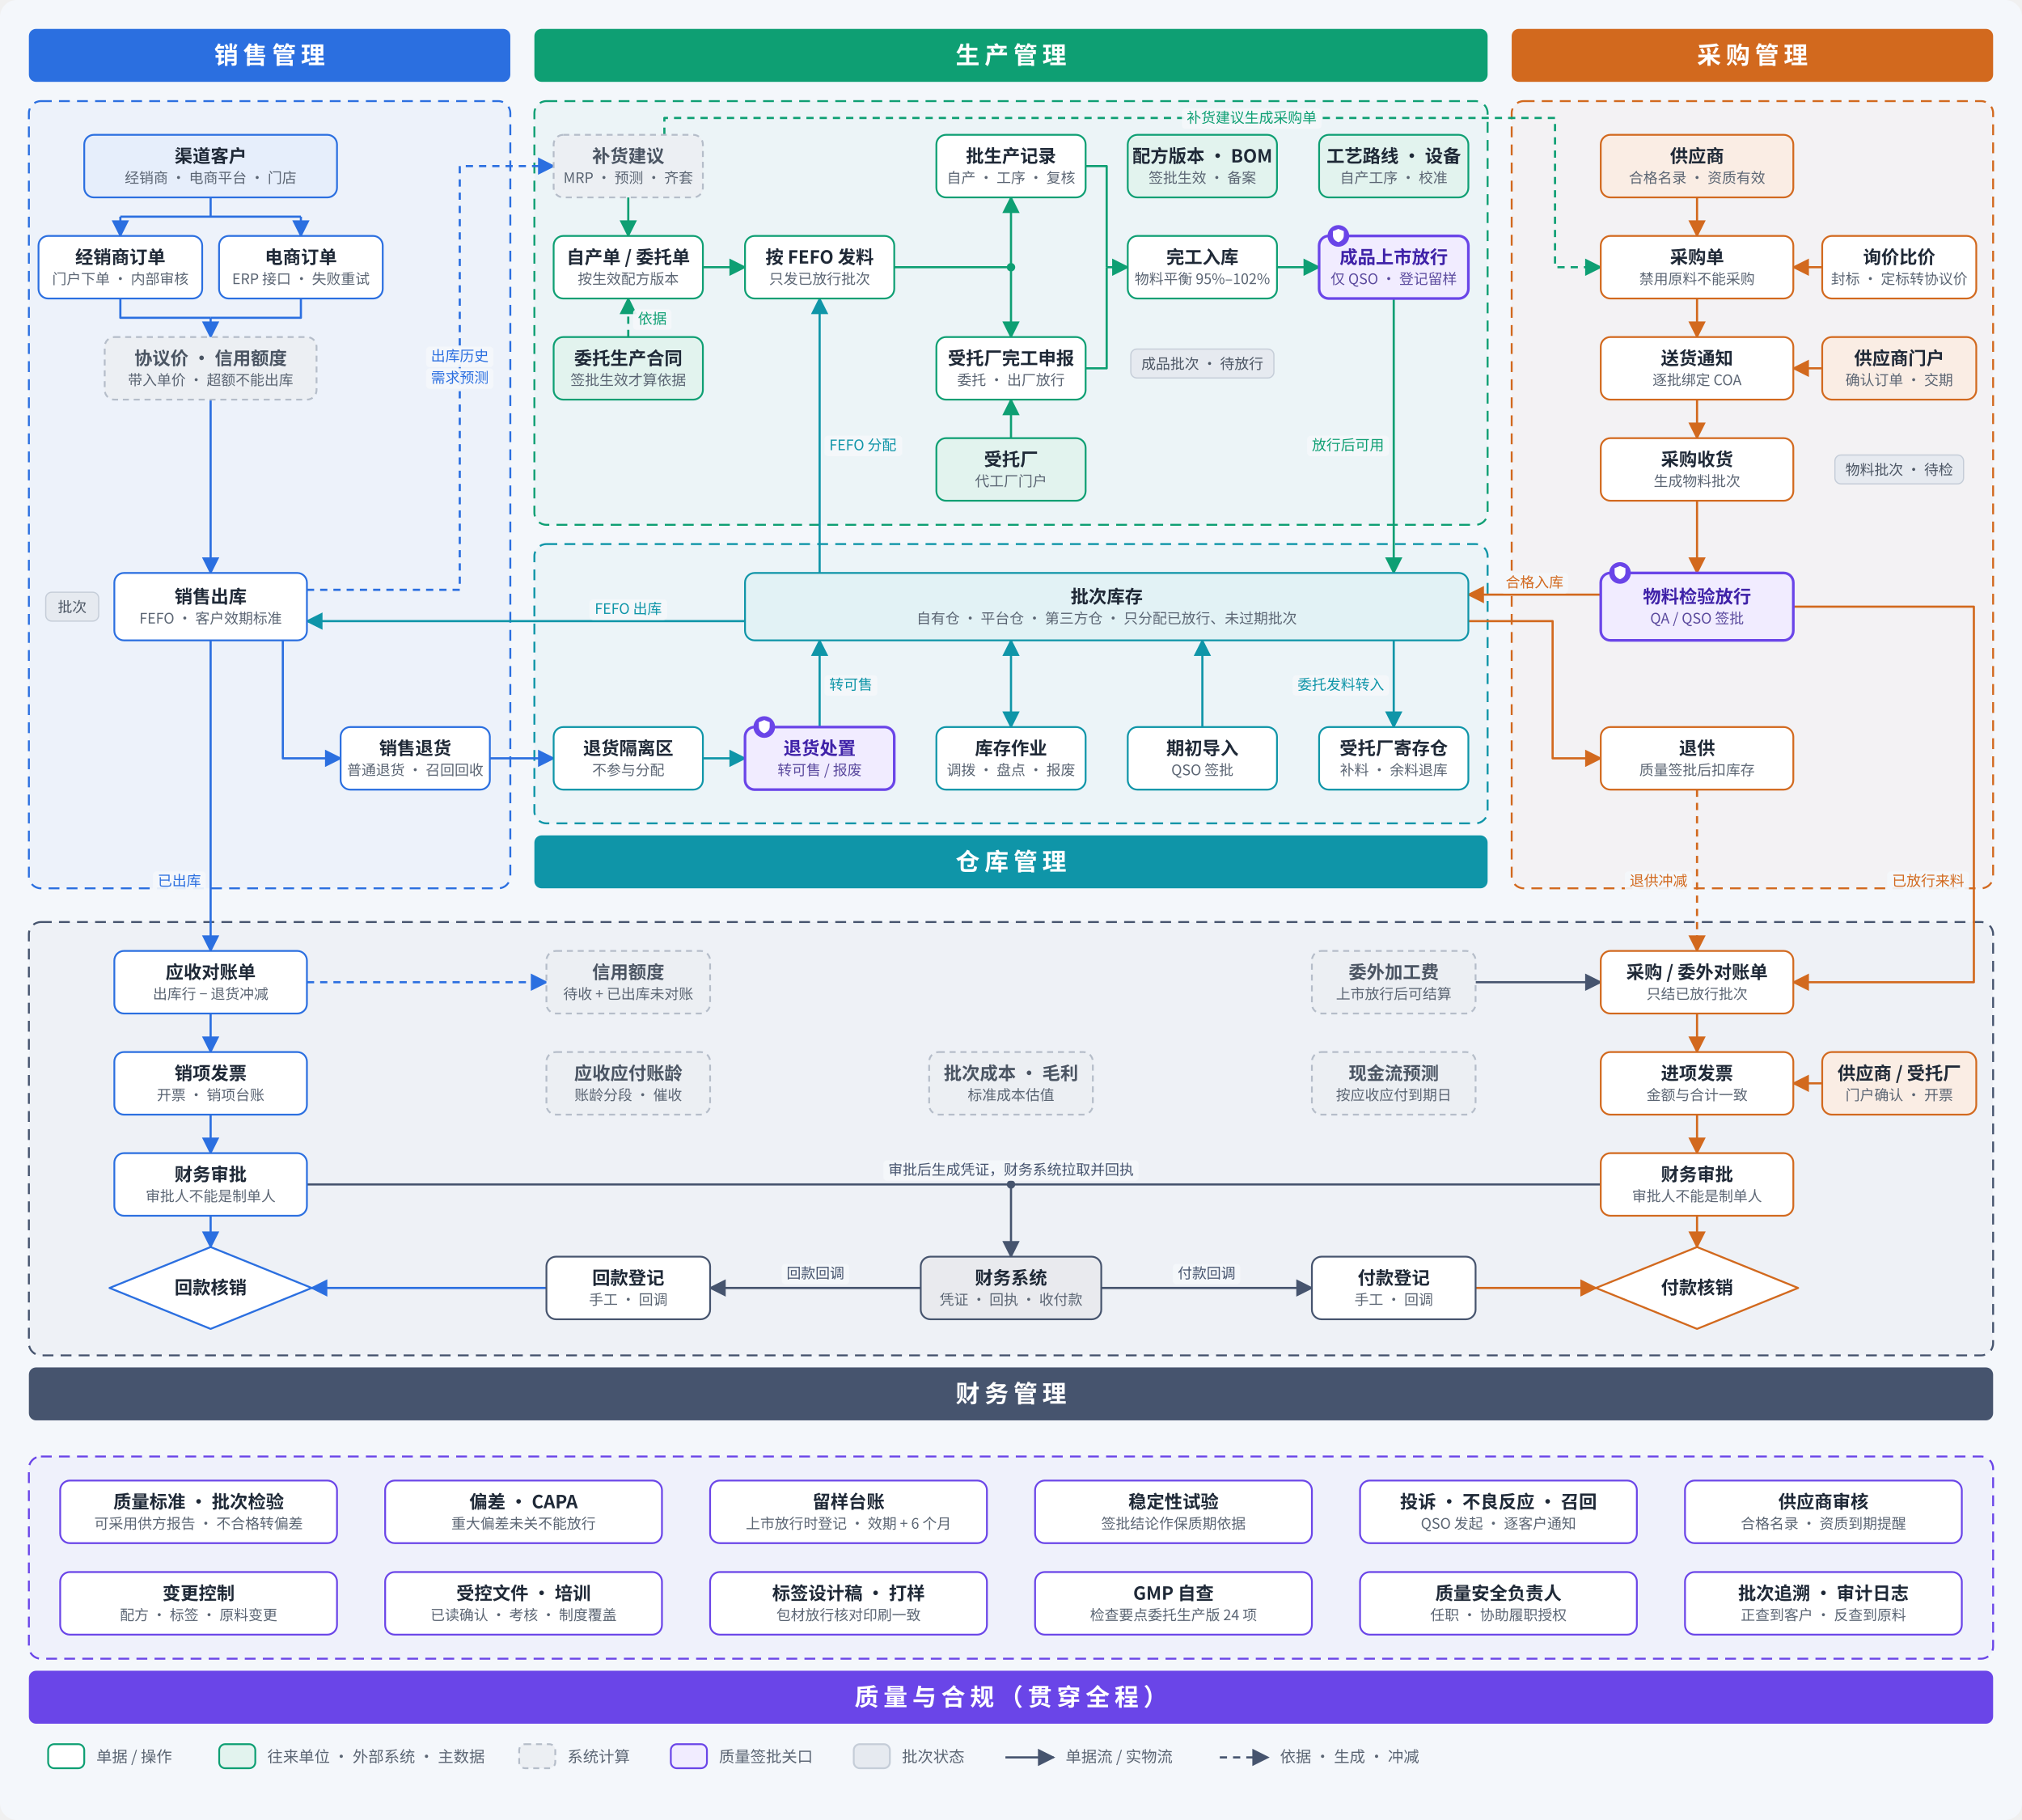
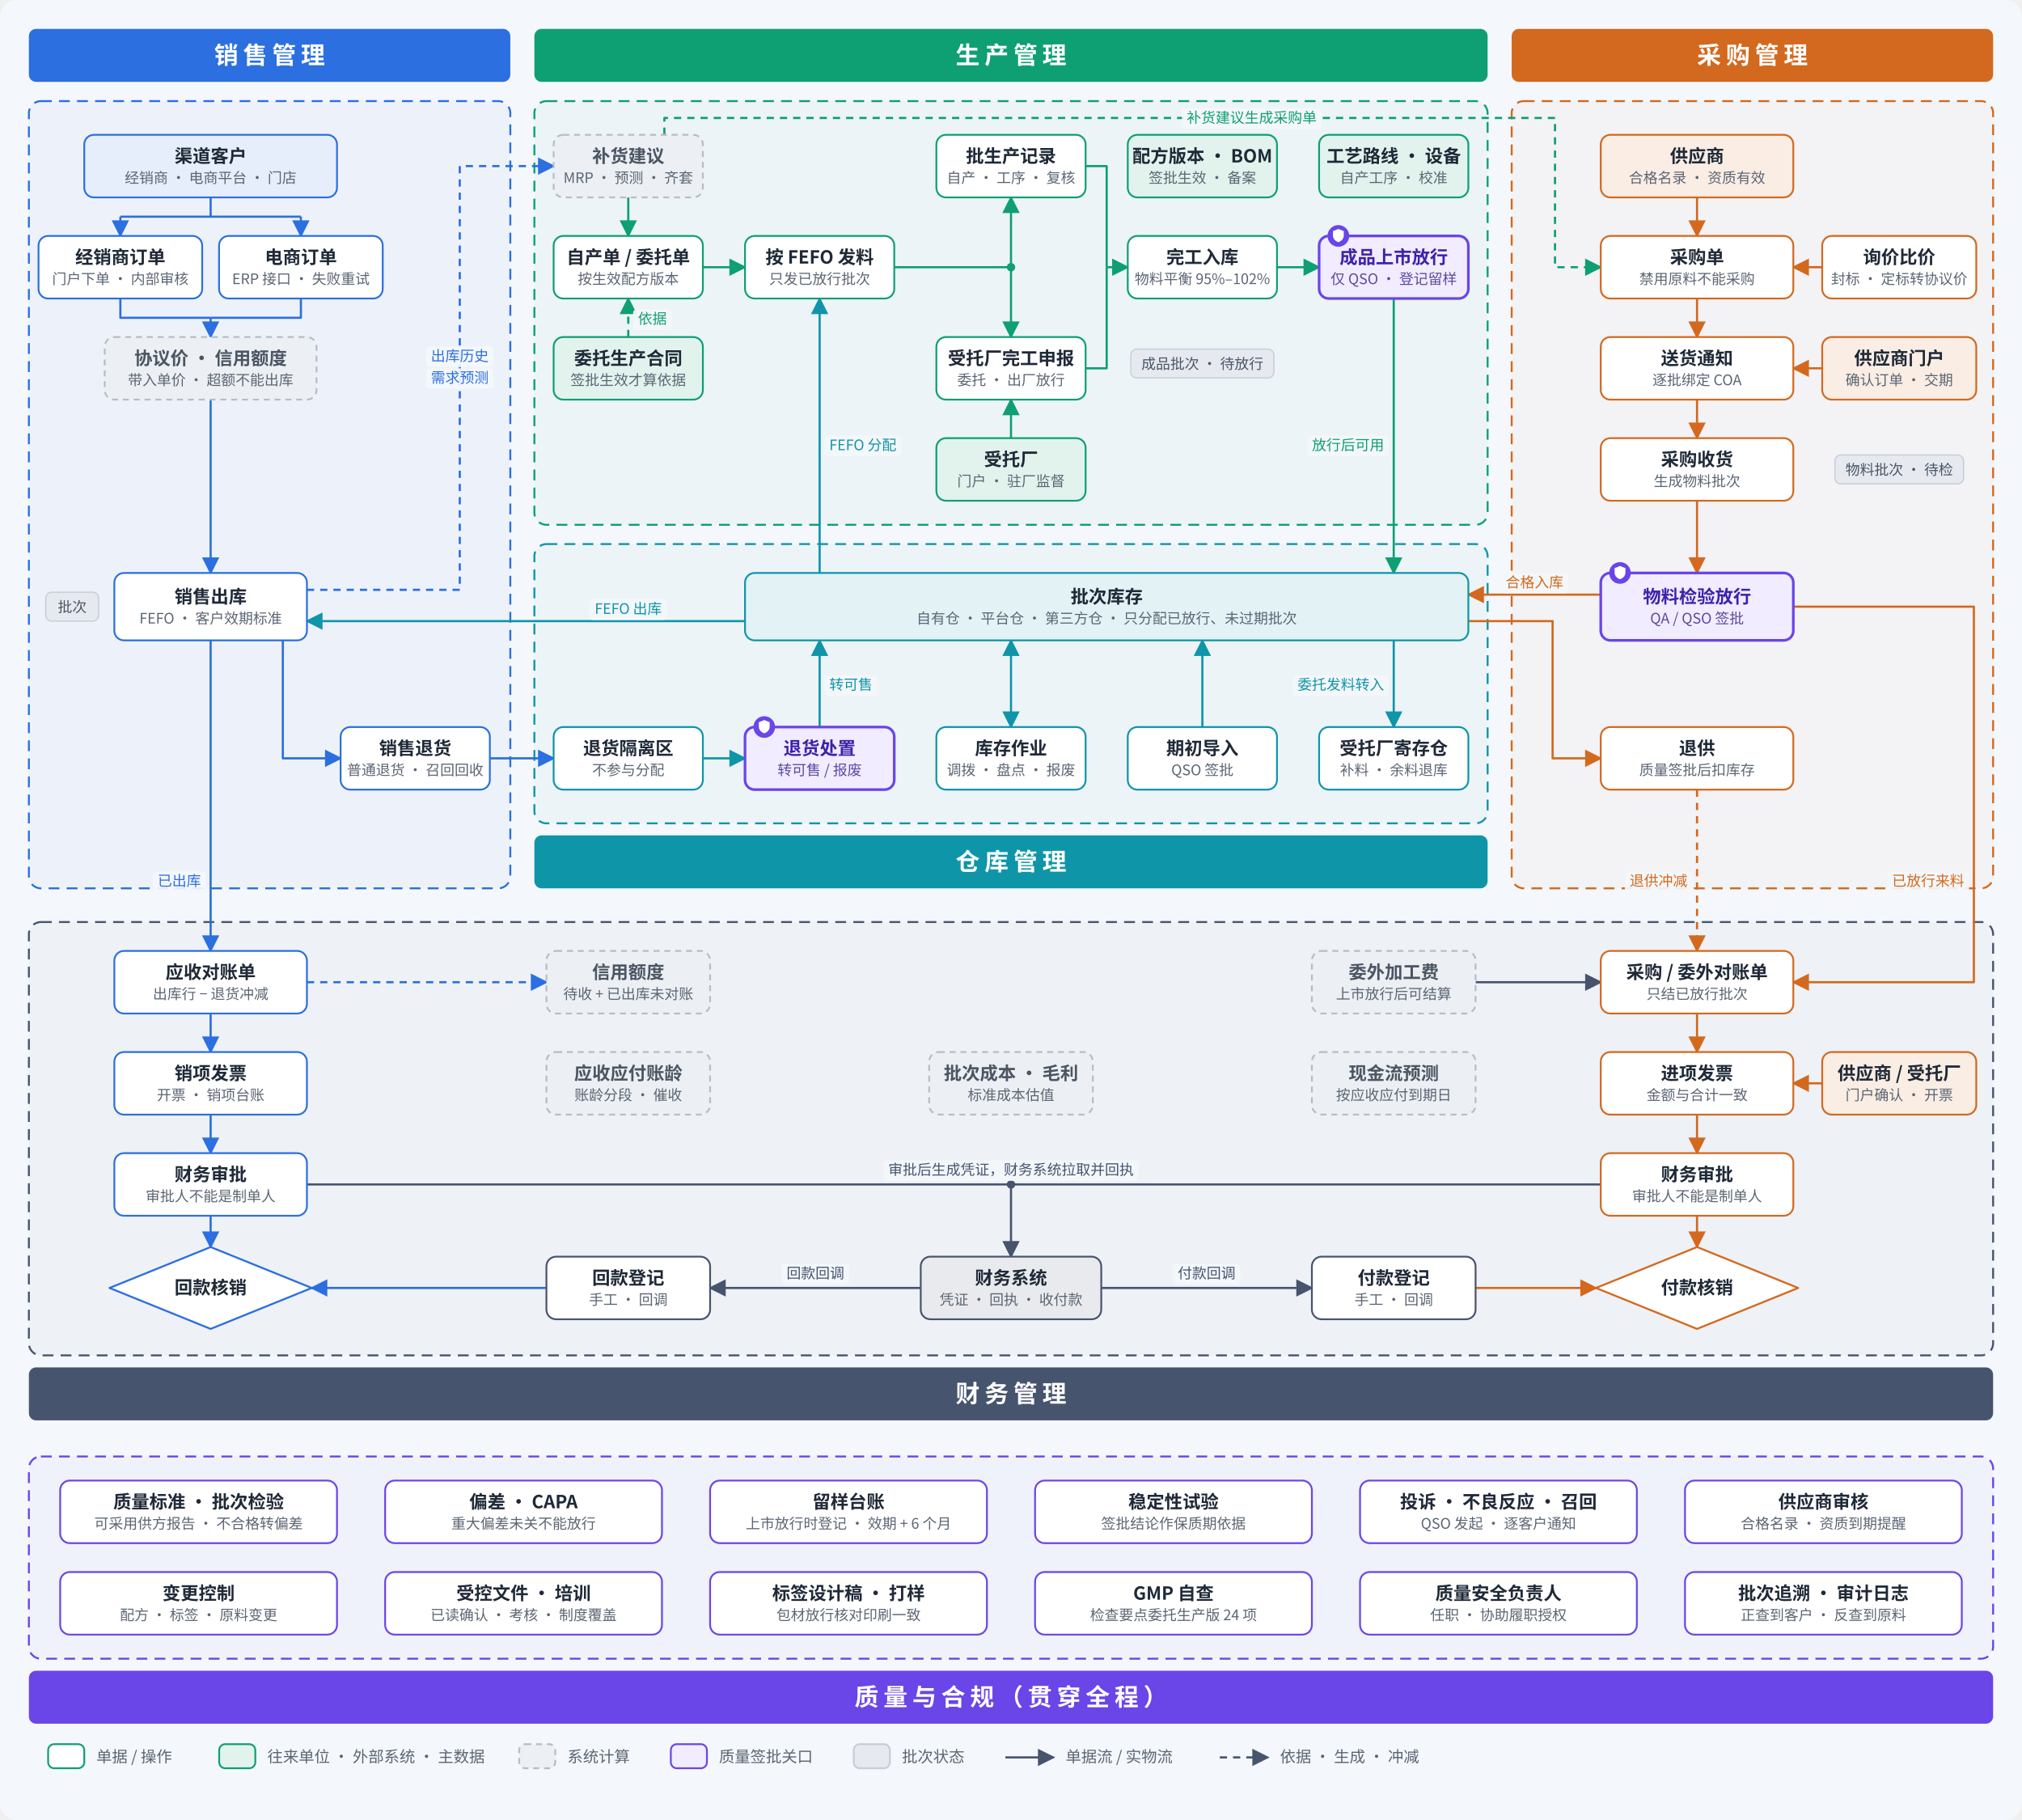
<svg xmlns="http://www.w3.org/2000/svg" width="1680" height="1512" viewBox="0 0 1680 1512" font-family="'PingFang SC','Hiragino Sans GB','Microsoft YaHei','Noto Sans CJK SC','Source Han Sans SC','WenQuanYi Zen Hei',sans-serif" role="img" aria-labelledby="t d">
  <defs>
    <marker id="m-fin" viewBox="0 0 10 10" refX="9" refY="5" markerWidth="8" markerHeight="8" orient="auto-start-reverse">
      <path d="M0 0 L10 5 L0 10z" fill="#46546E" />
    </marker>
    <marker id="m-prod" viewBox="0 0 10 10" refX="9" refY="5" markerWidth="8" markerHeight="8" orient="auto-start-reverse">
      <path d="M0 0 L10 5 L0 10z" fill="#0E9F73" />
    </marker>
    <marker id="m-purch" viewBox="0 0 10 10" refX="9" refY="5" markerWidth="8" markerHeight="8" orient="auto-start-reverse">
      <path d="M0 0 L10 5 L0 10z" fill="#D2691E" />
    </marker>
    <marker id="m-sales" viewBox="0 0 10 10" refX="9" refY="5" markerWidth="8" markerHeight="8" orient="auto-start-reverse">
      <path d="M0 0 L10 5 L0 10z" fill="#2B6FE0" />
    </marker>
    <marker id="m-wh" viewBox="0 0 10 10" refX="9" refY="5" markerWidth="8" markerHeight="8" orient="auto-start-reverse">
      <path d="M0 0 L10 5 L0 10z" fill="#0F95A8" />
    </marker>
  </defs>
  <rect width="1680" height="1512" rx="14" fill="#F4F7FB" />
  <rect x="24" y="24" width="400" height="44" rx="6" fill="#2B6FE0" />
  <text x="224.0" y="53.0" text-anchor="middle" font-size="20" font-weight="700" letter-spacing="4" fill="#FFFFFF">销售管理</text>
  <rect x="444" y="24" width="792" height="44" rx="6" fill="#0E9F73" />
  <text x="840.0" y="53.0" text-anchor="middle" font-size="20" font-weight="700" letter-spacing="4" fill="#FFFFFF">生产管理</text>
  <rect x="1256" y="24" width="400" height="44" rx="6" fill="#D2691E" />
  <text x="1456.0" y="53.0" text-anchor="middle" font-size="20" font-weight="700" letter-spacing="4" fill="#FFFFFF">采购管理</text>
  <rect x="24" y="84" width="400" height="654" rx="10" fill="#2B6FE0" fill-opacity="0.035" stroke="#2B6FE0" stroke-width="1.6" stroke-dasharray="9 6" />
  <rect x="1256" y="84" width="400" height="654" rx="10" fill="#D2691E" fill-opacity="0.035" stroke="#D2691E" stroke-width="1.6" stroke-dasharray="9 6" />
  <rect x="444" y="84" width="792" height="352" rx="10" fill="#0E9F73" fill-opacity="0.035" stroke="#0E9F73" stroke-width="1.6" stroke-dasharray="9 6" />
  <rect x="444" y="452" width="792" height="232" rx="10" fill="#0F95A8" fill-opacity="0.035" stroke="#0F95A8" stroke-width="1.6" stroke-dasharray="9 6" />
  <rect x="444" y="694" width="792" height="44" rx="6" fill="#0F95A8" />
  <text x="840.0" y="723.0" text-anchor="middle" font-size="20" font-weight="700" letter-spacing="4" fill="#FFFFFF">仓库管理</text>
  <rect x="24" y="766" width="1632" height="360" rx="10" fill="#46546E" fill-opacity="0.035" stroke="#46546E" stroke-width="1.6" stroke-dasharray="9 6" />
  <rect x="24" y="1136" width="1632" height="44" rx="6" fill="#46546E" />
  <text x="840.0" y="1165.0" text-anchor="middle" font-size="20" font-weight="700" letter-spacing="4" fill="#FFFFFF">财务管理</text>
  <rect x="24" y="1210" width="1632" height="168" rx="10" fill="#6A45E8" fill-opacity="0.035" stroke="#6A45E8" stroke-width="1.6" stroke-dasharray="9 6" />
  <rect x="24" y="1388" width="1632" height="44" rx="6" fill="#6A45E8" />
  <text x="840.0" y="1417.0" text-anchor="middle" font-size="20" font-weight="700" letter-spacing="4" fill="#FFFFFF">质量与合规（贯穿全程）</text>
  <path d="M175 164 L175 180.0" fill="none" stroke="#2B6FE0" stroke-width="1.8" stroke-linejoin="round" />
  <path d="M100 180.0 L250 180.0" fill="none" stroke="#2B6FE0" stroke-width="1.8" stroke-linejoin="round" />
  <path d="M100 180.0 L100 196" fill="none" stroke="#2B6FE0" stroke-width="1.8" stroke-linejoin="round" marker-end="url(#m-sales)" />
  <path d="M250 180.0 L250 196" fill="none" stroke="#2B6FE0" stroke-width="1.8" stroke-linejoin="round" marker-end="url(#m-sales)" />
  <path d="M100 248 L100 264.0 L175 264.0" fill="none" stroke="#2B6FE0" stroke-width="1.8" stroke-linejoin="round" />
  <path d="M250 248 L250 264.0 L175 264.0" fill="none" stroke="#2B6FE0" stroke-width="1.8" stroke-linejoin="round" />
  <path d="M175 264.0 L175 280" fill="none" stroke="#2B6FE0" stroke-width="1.8" stroke-linejoin="round" marker-end="url(#m-sales)" />
  <path d="M175 332 L175 476" fill="none" stroke="#2B6FE0" stroke-width="1.8" stroke-linejoin="round" marker-end="url(#m-sales)" />
  <path d="M235 532 L235 630.0 L283 630.0" fill="none" stroke="#2B6FE0" stroke-width="1.8" stroke-linejoin="round" marker-end="url(#m-sales)" />
  <path d="M255 490 L382 490 L382 138.0 L460.0 138.0" fill="none" stroke="#2B6FE0" stroke-width="1.8" stroke-linejoin="round" stroke-dasharray="6 5" marker-end="url(#m-sales)" />
  <path d="M522 164 L522 196" fill="none" stroke="#0E9F73" stroke-width="1.8" stroke-linejoin="round" marker-end="url(#m-prod)" />
  <path d="M522 280 L522 248" fill="none" stroke="#0E9F73" stroke-width="1.8" stroke-linejoin="round" stroke-dasharray="6 5" marker-end="url(#m-prod)" />
  <path d="M584.0 222.0 L619.0 222.0" fill="none" stroke="#0E9F73" stroke-width="1.8" stroke-linejoin="round" marker-end="url(#m-prod)" />
  <path d="M743.0 222.0 L840 222.0" fill="none" stroke="#0E9F73" stroke-width="1.8" stroke-linejoin="round" />
  <circle cx="840" cy="222.0" r="3.5" fill="#0E9F73" />
  <path d="M840 222.0 L840 164" fill="none" stroke="#0E9F73" stroke-width="1.8" stroke-linejoin="round" marker-end="url(#m-prod)" />
  <path d="M840 222.0 L840 280" fill="none" stroke="#0E9F73" stroke-width="1.8" stroke-linejoin="round" marker-end="url(#m-prod)" />
  <path d="M902.0 138.0 L919.5 138.0 L919.5 222.0" fill="none" stroke="#0E9F73" stroke-width="1.8" stroke-linejoin="round" />
  <path d="M902.0 306.0 L919.5 306.0 L919.5 222.0" fill="none" stroke="#0E9F73" stroke-width="1.8" stroke-linejoin="round" />
  <path d="M919.5 222.0 L937.0 222.0" fill="none" stroke="#0E9F73" stroke-width="1.8" stroke-linejoin="round" marker-end="url(#m-prod)" />
  <path d="M840 364 L840 332" fill="none" stroke="#0E9F73" stroke-width="1.8" stroke-linejoin="round" marker-end="url(#m-prod)" />
  <path d="M1061.0 222.0 L1096.0 222.0" fill="none" stroke="#0E9F73" stroke-width="1.8" stroke-linejoin="round" marker-end="url(#m-prod)" />
  <path d="M552 112 L552 98 L1292 98 L1292 222.0 L1330 222.0" fill="none" stroke="#0E9F73" stroke-width="1.8" stroke-linejoin="round" stroke-dasharray="6 5" marker-end="url(#m-prod)" />
  <path d="M681 476 L681 248" fill="none" stroke="#0F95A8" stroke-width="1.8" stroke-linejoin="round" marker-end="url(#m-wh)" />
  <path d="M1158 248 L1158 476" fill="none" stroke="#0E9F73" stroke-width="1.8" stroke-linejoin="round" marker-end="url(#m-prod)" />
  <path d="M840 532 L840 604" fill="none" stroke="#0F95A8" stroke-width="1.8" stroke-linejoin="round" marker-end="url(#m-wh)" marker-start="url(#m-wh)" />
  <path d="M999 604 L999 532" fill="none" stroke="#0F95A8" stroke-width="1.8" stroke-linejoin="round" marker-end="url(#m-wh)" />
  <path d="M1158 532 L1158 604" fill="none" stroke="#0F95A8" stroke-width="1.8" stroke-linejoin="round" marker-end="url(#m-wh)" />
  <path d="M584.0 630.0 L619.0 630.0" fill="none" stroke="#0F95A8" stroke-width="1.8" stroke-linejoin="round" marker-end="url(#m-wh)" />
  <path d="M681 604 L681 532" fill="none" stroke="#0F95A8" stroke-width="1.8" stroke-linejoin="round" marker-end="url(#m-wh)" />
  <path d="M619.0 516 L255 516" fill="none" stroke="#0F95A8" stroke-width="1.8" stroke-linejoin="round" marker-end="url(#m-wh)" />
  <path d="M407 630.0 L460.0 630.0" fill="none" stroke="#2B6FE0" stroke-width="1.8" stroke-linejoin="round" marker-end="url(#m-sales)" />
  <path d="M1410 164 L1410 196" fill="none" stroke="#D2691E" stroke-width="1.8" stroke-linejoin="round" marker-end="url(#m-purch)" />
  <path d="M1514 222.0 L1490 222.0" fill="none" stroke="#D2691E" stroke-width="1.8" stroke-linejoin="round" marker-end="url(#m-purch)" />
  <path d="M1410 248 L1410 280" fill="none" stroke="#D2691E" stroke-width="1.8" stroke-linejoin="round" marker-end="url(#m-purch)" />
  <path d="M1514 306.0 L1490 306.0" fill="none" stroke="#D2691E" stroke-width="1.8" stroke-linejoin="round" marker-end="url(#m-purch)" />
  <path d="M1410 332 L1410 364" fill="none" stroke="#D2691E" stroke-width="1.8" stroke-linejoin="round" marker-end="url(#m-purch)" />
  <path d="M1410 416 L1410 476" fill="none" stroke="#D2691E" stroke-width="1.8" stroke-linejoin="round" marker-end="url(#m-purch)" />
  <path d="M1330 494 L1220.0 494" fill="none" stroke="#D2691E" stroke-width="1.8" stroke-linejoin="round" marker-end="url(#m-purch)" />
  <path d="M1220.0 516 L1290 516 L1290 630.0 L1330 630.0" fill="none" stroke="#D2691E" stroke-width="1.8" stroke-linejoin="round" marker-end="url(#m-purch)" />
  <path d="M175 532 L175 790" fill="none" stroke="#2B6FE0" stroke-width="1.8" stroke-linejoin="round" marker-end="url(#m-sales)" />
  <path d="M1490 504.0 L1640 504.0 L1640 816.0 L1490 816.0" fill="none" stroke="#D2691E" stroke-width="1.8" stroke-linejoin="round" marker-end="url(#m-purch)" />
  <path d="M1410 656 L1410 790" fill="none" stroke="#D2691E" stroke-width="1.8" stroke-linejoin="round" stroke-dasharray="6 5" marker-end="url(#m-purch)" />
  <path d="M175 842 L175 874" fill="none" stroke="#2B6FE0" stroke-width="1.8" stroke-linejoin="round" marker-end="url(#m-sales)" />
  <path d="M175 926 L175 958" fill="none" stroke="#2B6FE0" stroke-width="1.8" stroke-linejoin="round" marker-end="url(#m-sales)" />
  <path d="M175 1010 L175 1036" fill="none" stroke="#2B6FE0" stroke-width="1.8" stroke-linejoin="round" marker-end="url(#m-sales)" />
  <path d="M255 816.0 L454 816.0" fill="none" stroke="#2B6FE0" stroke-width="1.8" stroke-linejoin="round" stroke-dasharray="6 5" marker-end="url(#m-sales)" />
  <path d="M1410 842 L1410 874" fill="none" stroke="#D2691E" stroke-width="1.8" stroke-linejoin="round" marker-end="url(#m-purch)" />
  <path d="M1514 900.0 L1490 900.0" fill="none" stroke="#D2691E" stroke-width="1.8" stroke-linejoin="round" marker-end="url(#m-purch)" />
  <path d="M1410 926 L1410 958" fill="none" stroke="#D2691E" stroke-width="1.8" stroke-linejoin="round" marker-end="url(#m-purch)" />
  <path d="M1410 1010 L1410 1036" fill="none" stroke="#D2691E" stroke-width="1.8" stroke-linejoin="round" marker-end="url(#m-purch)" />
  <path d="M1226 816.0 L1330 816.0" fill="none" stroke="#46546E" stroke-width="1.8" stroke-linejoin="round" marker-end="url(#m-fin)" />
  <path d="M255 984.0 L840 984.0" fill="none" stroke="#46546E" stroke-width="1.8" stroke-linejoin="round" />
  <path d="M1330 984.0 L840 984.0" fill="none" stroke="#46546E" stroke-width="1.8" stroke-linejoin="round" />
  <circle cx="840" cy="984.0" r="3.5" fill="#46546E" />
  <path d="M840 984.0 L840 1044" fill="none" stroke="#46546E" stroke-width="1.8" stroke-linejoin="round" marker-end="url(#m-fin)" />
  <path d="M765 1070.0 L590 1070.0" fill="none" stroke="#46546E" stroke-width="1.8" stroke-linejoin="round" marker-end="url(#m-fin)" />
  <path d="M915 1070.0 L1090 1070.0" fill="none" stroke="#46546E" stroke-width="1.8" stroke-linejoin="round" marker-end="url(#m-fin)" />
  <path d="M454 1070.0 L259 1070.0" fill="none" stroke="#2B6FE0" stroke-width="1.8" stroke-linejoin="round" marker-end="url(#m-sales)" />
  <path d="M1226 1070.0 L1326 1070.0" fill="none" stroke="#D2691E" stroke-width="1.8" stroke-linejoin="round" marker-end="url(#m-purch)" />
  <path d="M835.36 1460 L875.36 1460" fill="none" stroke="#46546E" stroke-width="1.8" stroke-linejoin="round" marker-end="url(#m-fin)" />
  <path d="M1013.48 1460 L1053.48 1460" fill="none" stroke="#46546E" stroke-width="1.8" stroke-linejoin="round" stroke-dasharray="6 5" marker-end="url(#m-fin)" />
  <rect x="70.0" y="112" width="210" height="52" rx="8" fill="#E6EEFB" stroke="#2B6FE0" stroke-width="1.5" />
  <text x="175" y="135.0" text-anchor="middle" font-size="15" font-weight="600" fill="#1F2937">渠道客户</text>
  <text x="175" y="152.0" text-anchor="middle" font-size="12" fill="#5B6573">经销商 · 电商平台 · 门店</text>
  <rect x="32.0" y="196" width="136" height="52" rx="8" fill="#FFFFFF" stroke="#2B6FE0" stroke-width="1.5" />
  <text x="100" y="219.0" text-anchor="middle" font-size="15" font-weight="600" fill="#1F2937">经销商订单</text>
  <text x="100" y="236.0" text-anchor="middle" font-size="12" fill="#5B6573">门户下单 · 内部审核</text>
  <rect x="182.0" y="196" width="136" height="52" rx="8" fill="#FFFFFF" stroke="#2B6FE0" stroke-width="1.5" />
  <text x="250" y="219.0" text-anchor="middle" font-size="15" font-weight="600" fill="#1F2937">电商订单</text>
  <text x="250" y="236.0" text-anchor="middle" font-size="12" fill="#5B6573">ERP 接口 · 失败重试</text>
  <rect x="87.0" y="280" width="176" height="52" rx="8" fill="#ECEFF3" stroke="#B5BDC9" stroke-width="1.5" stroke-dasharray="5 4" />
  <text x="175" y="303.0" text-anchor="middle" font-size="15" font-weight="600" fill="#4B5563">协议价 · 信用额度</text>
  <text x="175" y="320.0" text-anchor="middle" font-size="12" fill="#5B6573">带入单价 · 超额不能出库</text>
  <rect x="95.0" y="476" width="160" height="56" rx="8" fill="#FFFFFF" stroke="#2B6FE0" stroke-width="1.5" />
  <text x="175" y="501.0" text-anchor="middle" font-size="15" font-weight="600" fill="#1F2937">销售出库</text>
  <text x="175" y="518.0" text-anchor="middle" font-size="12" fill="#5B6573">FEFO · 客户效期标准</text>
  <rect x="38.0" y="492.0" width="44" height="24" rx="5" fill="#E6EAF0" stroke="#C5CDD8" />
  <text x="60" y="508.5" text-anchor="middle" font-size="12" fill="#4B5563">批次</text>
  <rect x="283.0" y="604" width="124" height="52" rx="8" fill="#FFFFFF" stroke="#2B6FE0" stroke-width="1.5" />
  <text x="345" y="627.0" text-anchor="middle" font-size="15" font-weight="600" fill="#1F2937">销售退货</text>
  <text x="345" y="644.0" text-anchor="middle" font-size="12" fill="#5B6573">普通退货 · 召回回收</text>
  <rect x="460.0" y="112" width="124" height="52" rx="8" fill="#ECEFF3" stroke="#B5BDC9" stroke-width="1.5" stroke-dasharray="5 4" />
  <text x="522" y="135.0" text-anchor="middle" font-size="15" font-weight="600" fill="#4B5563">补货建议</text>
  <text x="522" y="152.0" text-anchor="middle" font-size="12" fill="#5B6573">MRP · 预测 · 齐套</text>
  <rect x="778.0" y="112" width="124" height="52" rx="8" fill="#FFFFFF" stroke="#0E9F73" stroke-width="1.5" />
  <text x="840" y="135.0" text-anchor="middle" font-size="15" font-weight="600" fill="#1F2937">批生产记录</text>
  <text x="840" y="152.0" text-anchor="middle" font-size="12" fill="#5B6573">自产 · 工序 · 复核</text>
  <rect x="937.0" y="112" width="124" height="52" rx="8" fill="#E2F3EE" stroke="#0E9F73" stroke-width="1.5" />
  <text x="999" y="135.0" text-anchor="middle" font-size="15" font-weight="600" fill="#1F2937">配方版本 · BOM</text>
  <text x="999" y="152.0" text-anchor="middle" font-size="12" fill="#5B6573">签批生效 · 备案</text>
  <rect x="1096.0" y="112" width="124" height="52" rx="8" fill="#E2F3EE" stroke="#0E9F73" stroke-width="1.5" />
  <text x="1158" y="135.0" text-anchor="middle" font-size="15" font-weight="600" fill="#1F2937">工艺路线 · 设备</text>
  <text x="1158" y="152.0" text-anchor="middle" font-size="12" fill="#5B6573">自产工序 · 校准</text>
  <rect x="460.0" y="196" width="124" height="52" rx="8" fill="#FFFFFF" stroke="#0E9F73" stroke-width="1.5" />
  <text x="522" y="219.0" text-anchor="middle" font-size="15" font-weight="600" fill="#1F2937">自产单 / 委托单</text>
  <text x="522" y="236.0" text-anchor="middle" font-size="12" fill="#5B6573">按生效配方版本</text>
  <rect x="619.0" y="196" width="124" height="52" rx="8" fill="#FFFFFF" stroke="#0E9F73" stroke-width="1.5" />
  <text x="681" y="219.0" text-anchor="middle" font-size="15" font-weight="600" fill="#1F2937">按 FEFO 发料</text>
  <text x="681" y="236.0" text-anchor="middle" font-size="12" fill="#5B6573">只发已放行批次</text>
  <rect x="937.0" y="196" width="124" height="52" rx="8" fill="#FFFFFF" stroke="#0E9F73" stroke-width="1.5" />
  <text x="999" y="219.0" text-anchor="middle" font-size="15" font-weight="600" fill="#1F2937">完工入库</text>
  <text x="999" y="236.0" text-anchor="middle" font-size="12" fill="#5B6573">物料平衡 95%–102%</text>
  <rect x="1096.0" y="196" width="124" height="52" rx="8" fill="#F1ECFF" stroke="#6A45E8" stroke-width="2.2" />
  <circle cx="1112.0" cy="196" r="9" fill="#6A45E8" />
  <path d="M1107.5 192 l4.5 -1.8 l4.5 1.8 v3.6 c0 3 -2.2 4.8 -4.5 5.6 c-2.3 -0.8 -4.5 -2.6 -4.5 -5.6z" fill="#FFFFFF" />
  <text x="1158" y="219.0" text-anchor="middle" font-size="15" font-weight="600" fill="#3F22A8">成品上市放行</text>
  <text x="1158" y="236.0" text-anchor="middle" font-size="12" fill="#5B4A9E">仅 QSO · 登记留样</text>
  <rect x="460.0" y="280" width="124" height="52" rx="8" fill="#E2F3EE" stroke="#0E9F73" stroke-width="1.5" />
  <text x="522" y="303.0" text-anchor="middle" font-size="15" font-weight="600" fill="#1F2937">委托生产合同</text>
  <text x="522" y="320.0" text-anchor="middle" font-size="12" fill="#5B6573">签批生效才算依据</text>
  <rect x="778.0" y="280" width="124" height="52" rx="8" fill="#FFFFFF" stroke="#0E9F73" stroke-width="1.5" />
  <text x="840" y="303.0" text-anchor="middle" font-size="15" font-weight="600" fill="#1F2937">受托厂完工申报</text>
  <text x="840" y="320.0" text-anchor="middle" font-size="12" fill="#5B6573">委托 · 出厂放行</text>
  <rect x="939.56" y="290" width="118.88" height="24" rx="5" fill="#E6EAF0" stroke="#C5CDD8" />
  <text x="999" y="306.5" text-anchor="middle" font-size="12" fill="#4B5563">成品批次 · 待放行</text>
  <rect x="778.0" y="364" width="124" height="52" rx="8" fill="#E2F3EE" stroke="#0E9F73" stroke-width="1.5" />
  <text x="840" y="387.0" text-anchor="middle" font-size="15" font-weight="600" fill="#1F2937">受托厂</text>
-   <text x="840" y="404.0" text-anchor="middle" font-size="12" fill="#5B6573">代工厂门户</text>
+   <text x="840" y="404.0" text-anchor="middle" font-size="12" fill="#5B6573">门户 · 驻厂监督</text>
  <rect x="619.0" y="476" width="601.0" height="56" rx="8" fill="#E2F2F5" stroke="#0F95A8" stroke-width="1.5" />
  <text x="919.5" y="501.0" text-anchor="middle" font-size="15" font-weight="600" fill="#1F2937">批次库存</text>
  <text x="919.5" y="518.0" text-anchor="middle" font-size="12" fill="#5B6573">自有仓 · 平台仓 · 第三方仓 · 只分配已放行、未过期批次</text>
  <rect x="460.0" y="604" width="124" height="52" rx="8" fill="#FFFFFF" stroke="#0F95A8" stroke-width="1.5" />
  <text x="522" y="627.0" text-anchor="middle" font-size="15" font-weight="600" fill="#1F2937">退货隔离区</text>
  <text x="522" y="644.0" text-anchor="middle" font-size="12" fill="#5B6573">不参与分配</text>
  <rect x="619.0" y="604" width="124" height="52" rx="8" fill="#F1ECFF" stroke="#6A45E8" stroke-width="2.2" />
  <circle cx="635.0" cy="604" r="9" fill="#6A45E8" />
  <path d="M630.5 600 l4.5 -1.8 l4.5 1.8 v3.6 c0 3 -2.2 4.8 -4.5 5.6 c-2.3 -0.8 -4.5 -2.6 -4.5 -5.6z" fill="#FFFFFF" />
  <text x="681" y="627.0" text-anchor="middle" font-size="15" font-weight="600" fill="#3F22A8">退货处置</text>
  <text x="681" y="644.0" text-anchor="middle" font-size="12" fill="#5B4A9E">转可售 / 报废</text>
  <rect x="778.0" y="604" width="124" height="52" rx="8" fill="#FFFFFF" stroke="#0F95A8" stroke-width="1.5" />
  <text x="840" y="627.0" text-anchor="middle" font-size="15" font-weight="600" fill="#1F2937">库存作业</text>
  <text x="840" y="644.0" text-anchor="middle" font-size="12" fill="#5B6573">调拨 · 盘点 · 报废</text>
  <rect x="937.0" y="604" width="124" height="52" rx="8" fill="#FFFFFF" stroke="#0F95A8" stroke-width="1.5" />
  <text x="999" y="627.0" text-anchor="middle" font-size="15" font-weight="600" fill="#1F2937">期初导入</text>
  <text x="999" y="644.0" text-anchor="middle" font-size="12" fill="#5B6573">QSO 签批</text>
  <rect x="1096.0" y="604" width="124" height="52" rx="8" fill="#FFFFFF" stroke="#0F95A8" stroke-width="1.5" />
  <text x="1158" y="627.0" text-anchor="middle" font-size="15" font-weight="600" fill="#1F2937">受托厂寄存仓</text>
  <text x="1158" y="644.0" text-anchor="middle" font-size="12" fill="#5B6573">补料 · 余料退库</text>
  <rect x="1330.0" y="112" width="160" height="52" rx="8" fill="#FAEDE4" stroke="#D2691E" stroke-width="1.5" />
  <text x="1410" y="135.0" text-anchor="middle" font-size="15" font-weight="600" fill="#1F2937">供应商</text>
  <text x="1410" y="152.0" text-anchor="middle" font-size="12" fill="#5B6573">合格名录 · 资质有效</text>
  <rect x="1330.0" y="196" width="160" height="52" rx="8" fill="#FFFFFF" stroke="#D2691E" stroke-width="1.5" />
  <text x="1410" y="219.0" text-anchor="middle" font-size="15" font-weight="600" fill="#1F2937">采购单</text>
  <text x="1410" y="236.0" text-anchor="middle" font-size="12" fill="#5B6573">禁用原料不能采购</text>
  <rect x="1514.0" y="196" width="128" height="52" rx="8" fill="#FFFFFF" stroke="#D2691E" stroke-width="1.5" />
  <text x="1578" y="219.0" text-anchor="middle" font-size="15" font-weight="600" fill="#1F2937">询价比价</text>
  <text x="1578" y="236.0" text-anchor="middle" font-size="12" fill="#5B6573">封标 · 定标转协议价</text>
  <rect x="1330.0" y="280" width="160" height="52" rx="8" fill="#FFFFFF" stroke="#D2691E" stroke-width="1.5" />
  <text x="1410" y="303.0" text-anchor="middle" font-size="15" font-weight="600" fill="#1F2937">送货通知</text>
  <text x="1410" y="320.0" text-anchor="middle" font-size="12" fill="#5B6573">逐批绑定 COA</text>
  <rect x="1514.0" y="280" width="128" height="52" rx="8" fill="#FAEDE4" stroke="#D2691E" stroke-width="1.5" />
  <text x="1578" y="303.0" text-anchor="middle" font-size="15" font-weight="600" fill="#1F2937">供应商门户</text>
  <text x="1578" y="320.0" text-anchor="middle" font-size="12" fill="#5B6573">确认订单 · 交期</text>
  <rect x="1330.0" y="364" width="160" height="52" rx="8" fill="#FFFFFF" stroke="#D2691E" stroke-width="1.5" />
  <text x="1410" y="387.0" text-anchor="middle" font-size="15" font-weight="600" fill="#1F2937">采购收货</text>
  <text x="1410" y="404.0" text-anchor="middle" font-size="12" fill="#5B6573">生成物料批次</text>
  <rect x="1524.56" y="378.0" width="106.88" height="24" rx="5" fill="#E6EAF0" stroke="#C5CDD8" />
  <text x="1578" y="394.5" text-anchor="middle" font-size="12" fill="#4B5563">物料批次 · 待检</text>
  <rect x="1330.0" y="476" width="160" height="56" rx="8" fill="#F1ECFF" stroke="#6A45E8" stroke-width="2.2" />
  <circle cx="1346.0" cy="476" r="9" fill="#6A45E8" />
  <path d="M1341.5 472 l4.5 -1.8 l4.5 1.8 v3.6 c0 3 -2.2 4.8 -4.5 5.6 c-2.3 -0.8 -4.5 -2.6 -4.5 -5.6z" fill="#FFFFFF" />
  <text x="1410" y="501.0" text-anchor="middle" font-size="15" font-weight="600" fill="#3F22A8">物料检验放行</text>
  <text x="1410" y="518.0" text-anchor="middle" font-size="12" fill="#5B4A9E">QA / QSO 签批</text>
  <rect x="1330.0" y="604" width="160" height="52" rx="8" fill="#FFFFFF" stroke="#D2691E" stroke-width="1.5" />
  <text x="1410" y="627.0" text-anchor="middle" font-size="15" font-weight="600" fill="#1F2937">退供</text>
  <text x="1410" y="644.0" text-anchor="middle" font-size="12" fill="#5B6573">质量签批后扣库存</text>
  <rect x="95.0" y="790" width="160" height="52" rx="8" fill="#FFFFFF" stroke="#2B6FE0" stroke-width="1.5" />
  <text x="175" y="813.0" text-anchor="middle" font-size="15" font-weight="600" fill="#1F2937">应收对账单</text>
  <text x="175" y="830.0" text-anchor="middle" font-size="12" fill="#5B6573">出库行 − 退货冲减</text>
  <rect x="95.0" y="874" width="160" height="52" rx="8" fill="#FFFFFF" stroke="#2B6FE0" stroke-width="1.5" />
  <text x="175" y="897.0" text-anchor="middle" font-size="15" font-weight="600" fill="#1F2937">销项发票</text>
  <text x="175" y="914.0" text-anchor="middle" font-size="12" fill="#5B6573">开票 · 销项台账</text>
  <rect x="95.0" y="958" width="160" height="52" rx="8" fill="#FFFFFF" stroke="#2B6FE0" stroke-width="1.5" />
  <text x="175" y="981.0" text-anchor="middle" font-size="15" font-weight="600" fill="#1F2937">财务审批</text>
  <text x="175" y="998.0" text-anchor="middle" font-size="12" fill="#5B6573">审批人不能是制单人</text>
  <polygon points="175,1036.0 259.0,1070 175,1104.0 91.0,1070" fill="#FFFFFF" stroke="#2B6FE0" stroke-width="1.6" stroke-linejoin="round" />
  <text x="175" y="1075.0" text-anchor="middle" font-size="15" font-weight="600" fill="#1F2937">回款核销</text>
  <rect x="1330.0" y="790" width="160" height="52" rx="8" fill="#FFFFFF" stroke="#D2691E" stroke-width="1.5" />
  <text x="1410" y="813.0" text-anchor="middle" font-size="15" font-weight="600" fill="#1F2937">采购 / 委外对账单</text>
  <text x="1410" y="830.0" text-anchor="middle" font-size="12" fill="#5B6573">只结已放行批次</text>
  <rect x="1330.0" y="874" width="160" height="52" rx="8" fill="#FFFFFF" stroke="#D2691E" stroke-width="1.5" />
  <text x="1410" y="897.0" text-anchor="middle" font-size="15" font-weight="600" fill="#1F2937">进项发票</text>
  <text x="1410" y="914.0" text-anchor="middle" font-size="12" fill="#5B6573">金额与合计一致</text>
  <rect x="1514.0" y="874" width="128" height="52" rx="8" fill="#FAEDE4" stroke="#D2691E" stroke-width="1.5" />
  <text x="1578" y="897.0" text-anchor="middle" font-size="15" font-weight="600" fill="#1F2937">供应商 / 受托厂</text>
  <text x="1578" y="914.0" text-anchor="middle" font-size="12" fill="#5B6573">门户确认 · 开票</text>
  <rect x="1330.0" y="958" width="160" height="52" rx="8" fill="#FFFFFF" stroke="#D2691E" stroke-width="1.5" />
  <text x="1410" y="981.0" text-anchor="middle" font-size="15" font-weight="600" fill="#1F2937">财务审批</text>
  <text x="1410" y="998.0" text-anchor="middle" font-size="12" fill="#5B6573">审批人不能是制单人</text>
  <polygon points="1410,1036.0 1494.0,1070 1410,1104.0 1326.0,1070" fill="#FFFFFF" stroke="#D2691E" stroke-width="1.6" stroke-linejoin="round" />
  <text x="1410" y="1075.0" text-anchor="middle" font-size="15" font-weight="600" fill="#1F2937">付款核销</text>
  <rect x="454.0" y="790" width="136" height="52" rx="8" fill="#ECEFF3" stroke="#B5BDC9" stroke-width="1.5" stroke-dasharray="5 4" />
  <text x="522" y="813.0" text-anchor="middle" font-size="15" font-weight="600" fill="#4B5563">信用额度</text>
  <text x="522" y="830.0" text-anchor="middle" font-size="12" fill="#5B6573">待收 + 已出库未对账</text>
  <rect x="1090.0" y="790" width="136" height="52" rx="8" fill="#ECEFF3" stroke="#B5BDC9" stroke-width="1.5" stroke-dasharray="5 4" />
  <text x="1158" y="813.0" text-anchor="middle" font-size="15" font-weight="600" fill="#4B5563">委外加工费</text>
  <text x="1158" y="830.0" text-anchor="middle" font-size="12" fill="#5B6573">上市放行后可结算</text>
  <rect x="454.0" y="874" width="136" height="52" rx="8" fill="#ECEFF3" stroke="#B5BDC9" stroke-width="1.5" stroke-dasharray="5 4" />
  <text x="522" y="897.0" text-anchor="middle" font-size="15" font-weight="600" fill="#4B5563">应收应付账龄</text>
  <text x="522" y="914.0" text-anchor="middle" font-size="12" fill="#5B6573">账龄分段 · 催收</text>
  <rect x="772.0" y="874" width="136" height="52" rx="8" fill="#ECEFF3" stroke="#B5BDC9" stroke-width="1.5" stroke-dasharray="5 4" />
  <text x="840" y="897.0" text-anchor="middle" font-size="15" font-weight="600" fill="#4B5563">批次成本 · 毛利</text>
  <text x="840" y="914.0" text-anchor="middle" font-size="12" fill="#5B6573">标准成本估值</text>
  <rect x="1090.0" y="874" width="136" height="52" rx="8" fill="#ECEFF3" stroke="#B5BDC9" stroke-width="1.5" stroke-dasharray="5 4" />
  <text x="1158" y="897.0" text-anchor="middle" font-size="15" font-weight="600" fill="#4B5563">现金流预测</text>
  <text x="1158" y="914.0" text-anchor="middle" font-size="12" fill="#5B6573">按应收应付到期日</text>
  <rect x="454.0" y="1044" width="136" height="52" rx="8" fill="#FFFFFF" stroke="#46546E" stroke-width="1.5" />
  <text x="522" y="1067.0" text-anchor="middle" font-size="15" font-weight="600" fill="#1F2937">回款登记</text>
  <text x="522" y="1084.0" text-anchor="middle" font-size="12" fill="#5B6573">手工 · 回调</text>
  <rect x="765.0" y="1044" width="150" height="52" rx="8" fill="#E9EAEE" stroke="#46546E" stroke-width="1.5" />
  <text x="840" y="1067.0" text-anchor="middle" font-size="15" font-weight="600" fill="#1F2937">财务系统</text>
  <text x="840" y="1084.0" text-anchor="middle" font-size="12" fill="#5B6573">凭证 · 回执 · 收付款</text>
  <rect x="1090.0" y="1044" width="136" height="52" rx="8" fill="#FFFFFF" stroke="#46546E" stroke-width="1.5" />
  <text x="1158" y="1067.0" text-anchor="middle" font-size="15" font-weight="600" fill="#1F2937">付款登记</text>
  <text x="1158" y="1084.0" text-anchor="middle" font-size="12" fill="#5B6573">手工 · 回调</text>
  <rect x="50.0" y="1230" width="230" height="52" rx="8" fill="#FFFFFF" stroke="#6A45E8" stroke-width="1.5" />
  <text x="165" y="1253.0" text-anchor="middle" font-size="15" font-weight="600" fill="#1F2937">质量标准 · 批次检验</text>
  <text x="165" y="1270.0" text-anchor="middle" font-size="12" fill="#5B6573">可采用供方报告 · 不合格转偏差</text>
  <rect x="320.0" y="1230" width="230" height="52" rx="8" fill="#FFFFFF" stroke="#6A45E8" stroke-width="1.5" />
  <text x="435" y="1253.0" text-anchor="middle" font-size="15" font-weight="600" fill="#1F2937">偏差 · CAPA</text>
  <text x="435" y="1270.0" text-anchor="middle" font-size="12" fill="#5B6573">重大偏差未关不能放行</text>
  <rect x="590.0" y="1230" width="230" height="52" rx="8" fill="#FFFFFF" stroke="#6A45E8" stroke-width="1.5" />
  <text x="705" y="1253.0" text-anchor="middle" font-size="15" font-weight="600" fill="#1F2937">留样台账</text>
  <text x="705" y="1270.0" text-anchor="middle" font-size="12" fill="#5B6573">上市放行时登记 · 效期 + 6 个月</text>
  <rect x="860.0" y="1230" width="230" height="52" rx="8" fill="#FFFFFF" stroke="#6A45E8" stroke-width="1.5" />
  <text x="975" y="1253.0" text-anchor="middle" font-size="15" font-weight="600" fill="#1F2937">稳定性试验</text>
  <text x="975" y="1270.0" text-anchor="middle" font-size="12" fill="#5B6573">签批结论作保质期依据</text>
  <rect x="1130.0" y="1230" width="230" height="52" rx="8" fill="#FFFFFF" stroke="#6A45E8" stroke-width="1.5" />
  <text x="1245" y="1253.0" text-anchor="middle" font-size="15" font-weight="600" fill="#1F2937">投诉 · 不良反应 · 召回</text>
  <text x="1245" y="1270.0" text-anchor="middle" font-size="12" fill="#5B6573">QSO 发起 · 逐客户通知</text>
  <rect x="1400.0" y="1230" width="230" height="52" rx="8" fill="#FFFFFF" stroke="#6A45E8" stroke-width="1.5" />
  <text x="1515" y="1253.0" text-anchor="middle" font-size="15" font-weight="600" fill="#1F2937">供应商审核</text>
  <text x="1515" y="1270.0" text-anchor="middle" font-size="12" fill="#5B6573">合格名录 · 资质到期提醒</text>
  <rect x="50.0" y="1306" width="230" height="52" rx="8" fill="#FFFFFF" stroke="#6A45E8" stroke-width="1.5" />
  <text x="165" y="1329.0" text-anchor="middle" font-size="15" font-weight="600" fill="#1F2937">变更控制</text>
  <text x="165" y="1346.0" text-anchor="middle" font-size="12" fill="#5B6573">配方 · 标签 · 原料变更</text>
  <rect x="320.0" y="1306" width="230" height="52" rx="8" fill="#FFFFFF" stroke="#6A45E8" stroke-width="1.5" />
  <text x="435" y="1329.0" text-anchor="middle" font-size="15" font-weight="600" fill="#1F2937">受控文件 · 培训</text>
  <text x="435" y="1346.0" text-anchor="middle" font-size="12" fill="#5B6573">已读确认 · 考核 · 制度覆盖</text>
  <rect x="590.0" y="1306" width="230" height="52" rx="8" fill="#FFFFFF" stroke="#6A45E8" stroke-width="1.5" />
  <text x="705" y="1329.0" text-anchor="middle" font-size="15" font-weight="600" fill="#1F2937">标签设计稿 · 打样</text>
  <text x="705" y="1346.0" text-anchor="middle" font-size="12" fill="#5B6573">包材放行核对印刷一致</text>
  <rect x="860.0" y="1306" width="230" height="52" rx="8" fill="#FFFFFF" stroke="#6A45E8" stroke-width="1.5" />
  <text x="975" y="1329.0" text-anchor="middle" font-size="15" font-weight="600" fill="#1F2937">GMP 自查</text>
  <text x="975" y="1346.0" text-anchor="middle" font-size="12" fill="#5B6573">检查要点委托生产版 24 项</text>
  <rect x="1130.0" y="1306" width="230" height="52" rx="8" fill="#FFFFFF" stroke="#6A45E8" stroke-width="1.5" />
  <text x="1245" y="1329.0" text-anchor="middle" font-size="15" font-weight="600" fill="#1F2937">质量安全负责人</text>
  <text x="1245" y="1346.0" text-anchor="middle" font-size="12" fill="#5B6573">任职 · 协助履职授权</text>
  <rect x="1400.0" y="1306" width="230" height="52" rx="8" fill="#FFFFFF" stroke="#6A45E8" stroke-width="1.5" />
  <text x="1515" y="1329.0" text-anchor="middle" font-size="15" font-weight="600" fill="#1F2937">批次追溯 · 审计日志</text>
  <text x="1515" y="1346.0" text-anchor="middle" font-size="12" fill="#5B6573">正查到客户 · 反查到原料</text>
  <rect x="40" y="1449" width="30" height="20" rx="5" fill="#FFFFFF" stroke="#0E9F73" stroke-width="1.5" />
  <text x="80" y="1464" font-size="13" fill="#5B6573">单据 / 操作</text>
  <rect x="182.12" y="1449" width="30" height="20" rx="5" fill="#E2F3EE" stroke="#0E9F73" stroke-width="1.5" />
  <text x="222.12" y="1464" font-size="13" fill="#5B6573">往来单位 · 外部系统 · 主数据</text>
  <rect x="431.36" y="1449" width="30" height="20" rx="5" fill="#ECEFF3" stroke="#B5BDC9" stroke-width="1.5" stroke-dasharray="5 4" />
  <text x="471.36" y="1464" font-size="13" fill="#5B6573">系统计算</text>
  <rect x="557.36" y="1449" width="30" height="20" rx="5" fill="#F1ECFF" stroke="#6A45E8" stroke-width="1.5" />
  <text x="597.36" y="1464" font-size="13" fill="#5B6573">质量签批关口</text>
  <rect x="709.36" y="1449" width="30" height="20" rx="5" fill="#E6EAF0" stroke="#C5CDD8" stroke-width="1.5" />
  <text x="749.36" y="1464" font-size="13" fill="#5B6573">批次状态</text>
  <text x="885.36" y="1464" font-size="13" fill="#5B6573">单据流 / 实物流</text>
  <text x="1063.48" y="1464" font-size="13" fill="#5B6573">依据 · 生成 · 冲减</text>
  <rect x="354.0" y="288" width="56.0" height="17" rx="3" fill="#F4F7FB" fill-opacity="0.92" />
  <text x="382" y="300" text-anchor="middle" font-size="12" fill="#2B6FE0" font-weight="500">出库历史</text>
  <rect x="354.0" y="306" width="56.0" height="17" rx="3" fill="#F4F7FB" fill-opacity="0.92" />
  <text x="382" y="318" text-anchor="middle" font-size="12" fill="#2B6FE0" font-weight="500">需求预测</text>
  <rect x="526" y="257.0" width="32.0" height="17" rx="3" fill="#F4F7FB" fill-opacity="0.92" />
  <text x="530" y="269.0" text-anchor="start" font-size="12" fill="#0E9F73" font-weight="500">依据</text>
  <rect x="982.0" y="90" width="116.0" height="17" rx="3" fill="#F4F7FB" fill-opacity="0.92" />
  <text x="1040" y="102" text-anchor="middle" font-size="12" fill="#0E9F73" font-weight="500">补货建议生成采购单</text>
  <rect x="685" y="362" width="64.64" height="17" rx="3" fill="#F4F7FB" fill-opacity="0.92" />
  <text x="689" y="374" text-anchor="start" font-size="12" fill="#0F95A8" font-weight="500">FEFO 分配</text>
  <rect x="1086.0" y="362" width="68.0" height="17" rx="3" fill="#F4F7FB" fill-opacity="0.92" />
  <text x="1150" y="374" text-anchor="end" font-size="12" fill="#0E9F73" font-weight="500">放行后可用</text>
  <rect x="1074.0" y="561.0" width="80.0" height="17" rx="3" fill="#F4F7FB" fill-opacity="0.92" />
  <text x="1150" y="573.0" text-anchor="end" font-size="12" fill="#0F95A8" font-weight="500">委托发料转入</text>
  <rect x="685" y="561.0" width="44.0" height="17" rx="3" fill="#F4F7FB" fill-opacity="0.92" />
  <text x="689" y="573.0" text-anchor="start" font-size="12" fill="#0F95A8" font-weight="500">转可售</text>
  <rect x="489.68" y="498" width="64.64" height="17" rx="3" fill="#F4F7FB" fill-opacity="0.92" />
  <text x="522" y="510" text-anchor="middle" font-size="12" fill="#0F95A8" font-weight="500">FEFO 出库</text>
  <rect x="1247.0" y="476" width="56.0" height="17" rx="3" fill="#F4F7FB" fill-opacity="0.92" />
  <text x="1275.0" y="488" text-anchor="middle" font-size="12" fill="#D2691E" font-weight="500">合格入库</text>
  <rect x="127.0" y="724" width="44.0" height="17" rx="3" fill="#F4F7FB" fill-opacity="0.92" />
  <text x="167" y="736" text-anchor="end" font-size="12" fill="#2B6FE0" font-weight="500">已出库</text>
  <rect x="1568.0" y="724" width="68.0" height="17" rx="3" fill="#F4F7FB" fill-opacity="0.92" />
  <text x="1632" y="736" text-anchor="end" font-size="12" fill="#D2691E" font-weight="500">已放行来料</text>
  <rect x="1350.0" y="724" width="56.0" height="17" rx="3" fill="#F4F7FB" fill-opacity="0.92" />
  <text x="1402" y="736" text-anchor="end" font-size="12" fill="#D2691E" font-weight="500">退供冲减</text>
  <rect x="734.0" y="964.0" width="212.0" height="17" rx="3" fill="#F4F7FB" fill-opacity="0.92" />
  <text x="840" y="976.0" text-anchor="middle" font-size="12" fill="#46546E" font-weight="500">审批后生成凭证，财务系统拉取并回执</text>
  <rect x="649.5" y="1050.0" width="56.0" height="17" rx="3" fill="#F4F7FB" fill-opacity="0.92" />
  <text x="677.5" y="1062.0" text-anchor="middle" font-size="12" fill="#46546E" font-weight="500">回款回调</text>
  <rect x="974.5" y="1050.0" width="56.0" height="17" rx="3" fill="#F4F7FB" fill-opacity="0.92" />
  <text x="1002.5" y="1062.0" text-anchor="middle" font-size="12" fill="#46546E" font-weight="500">付款回调</text>
</svg>
